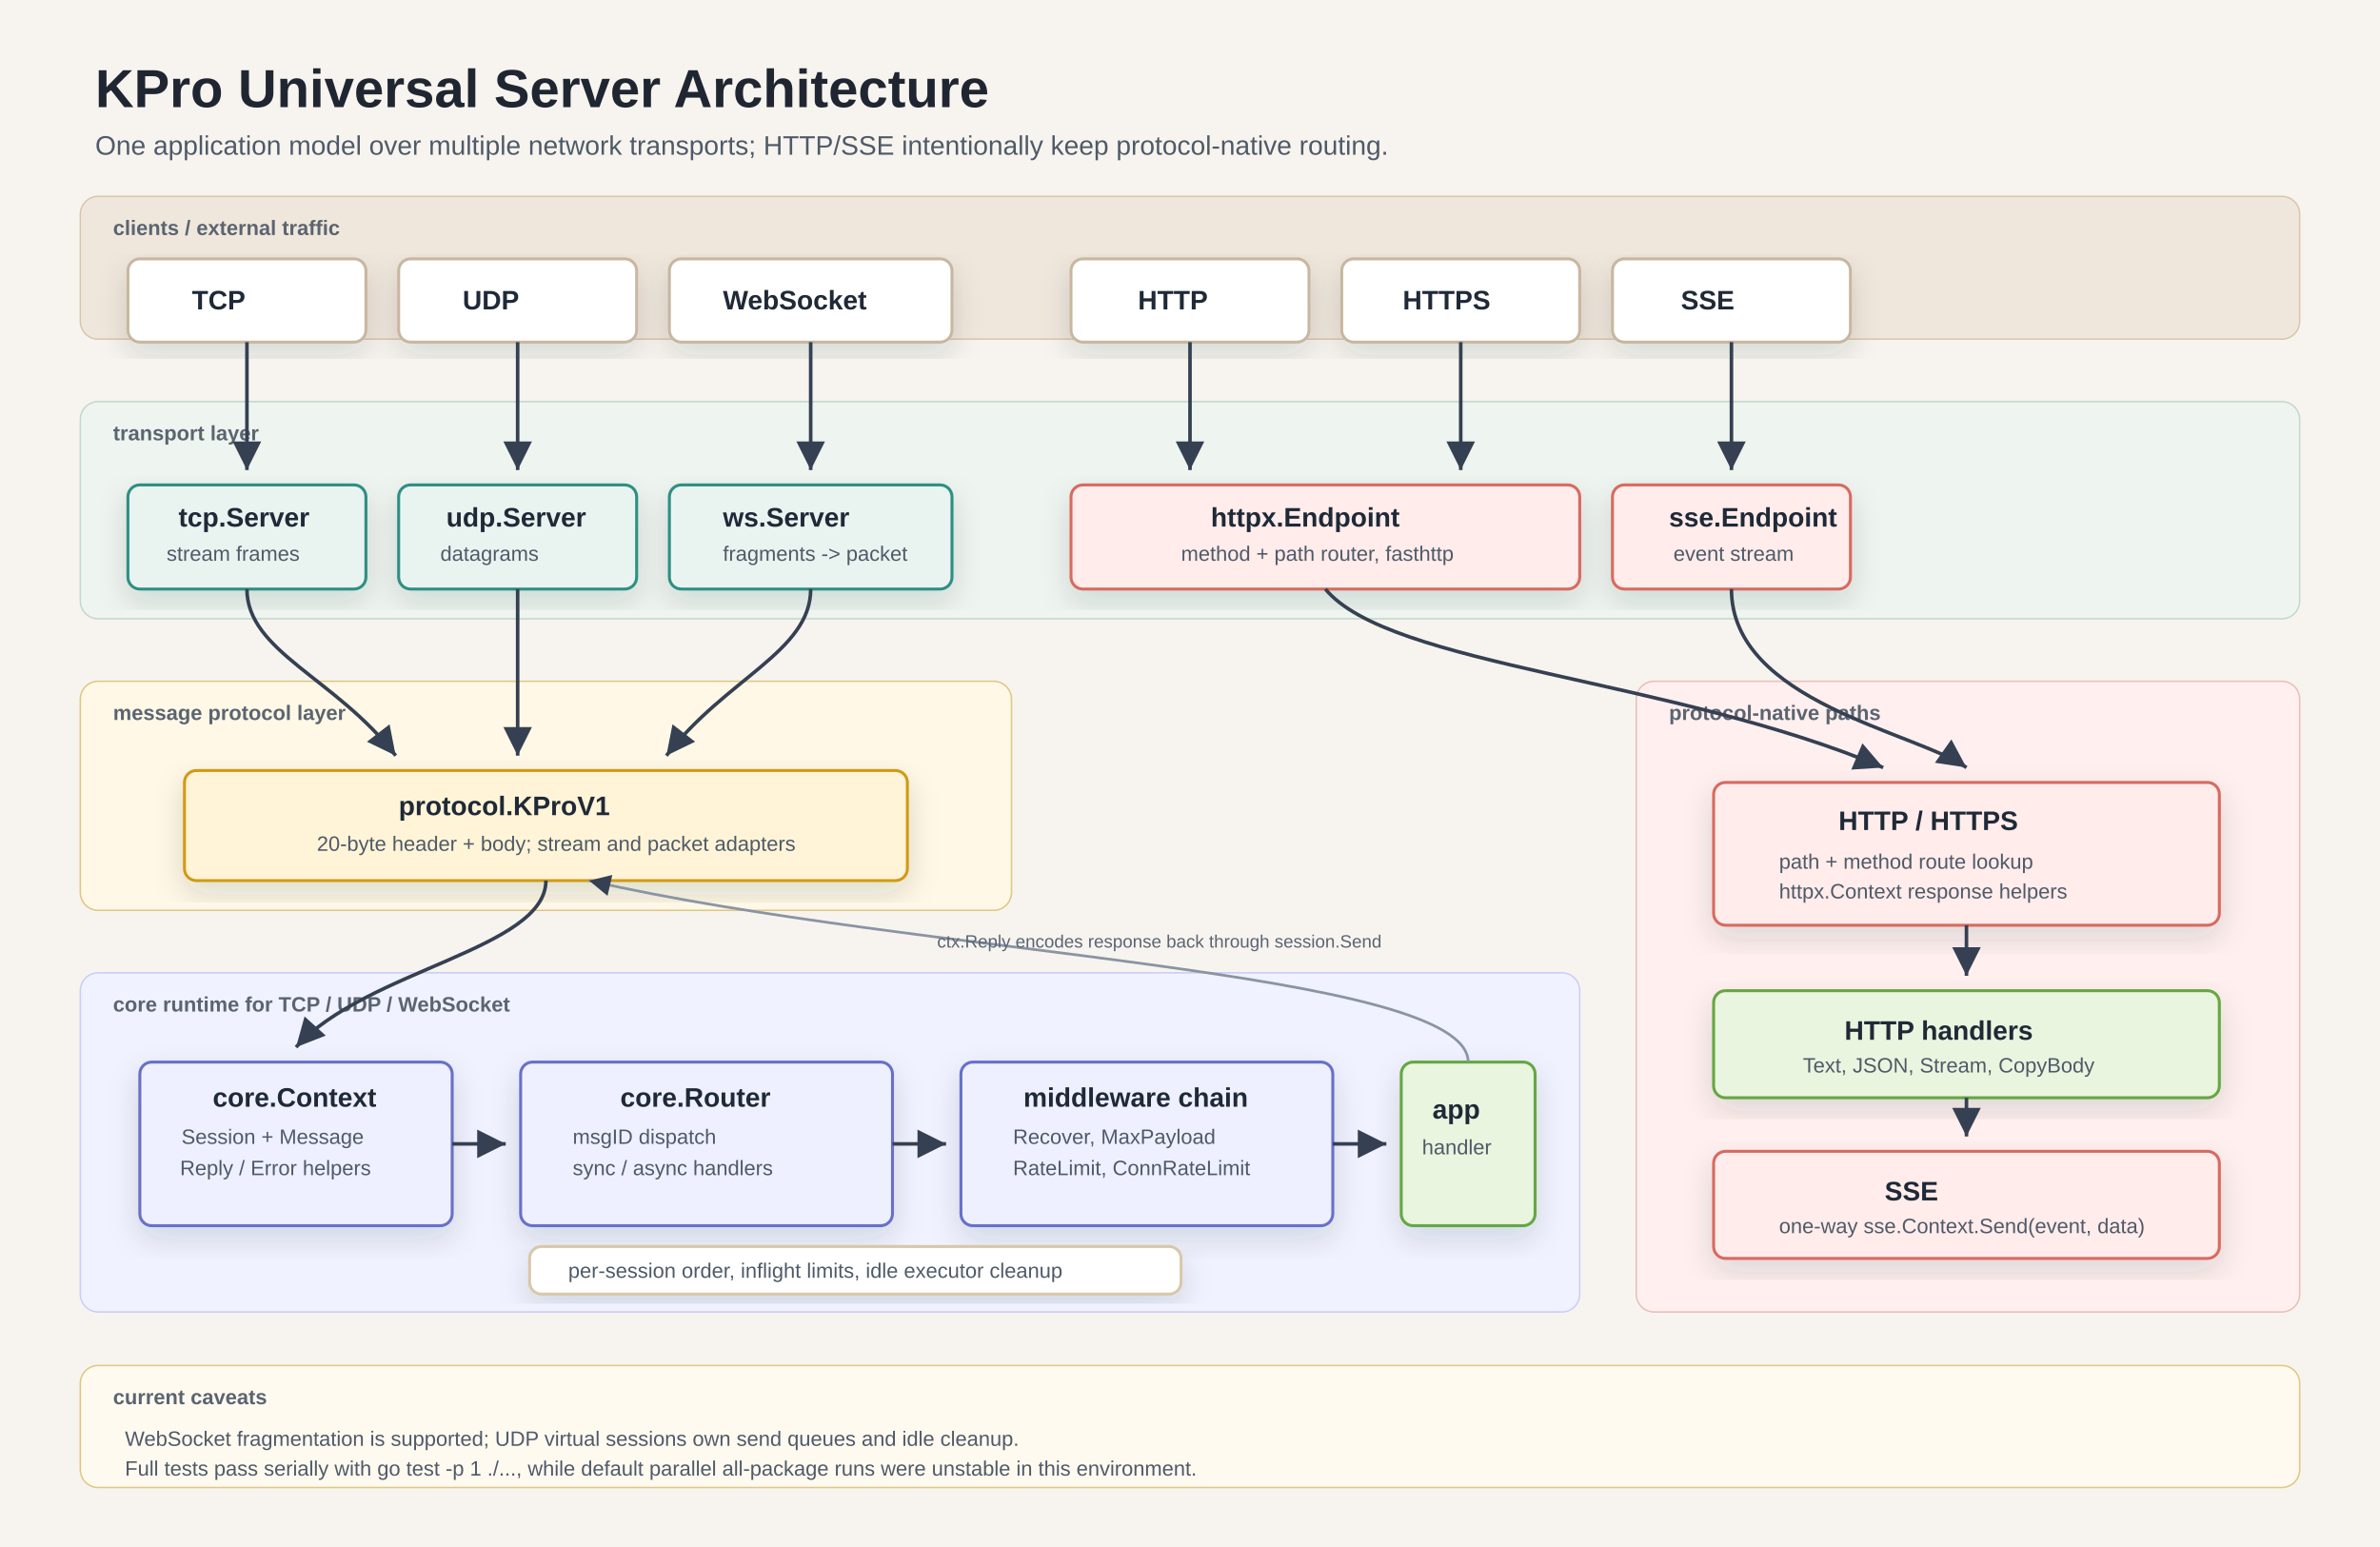
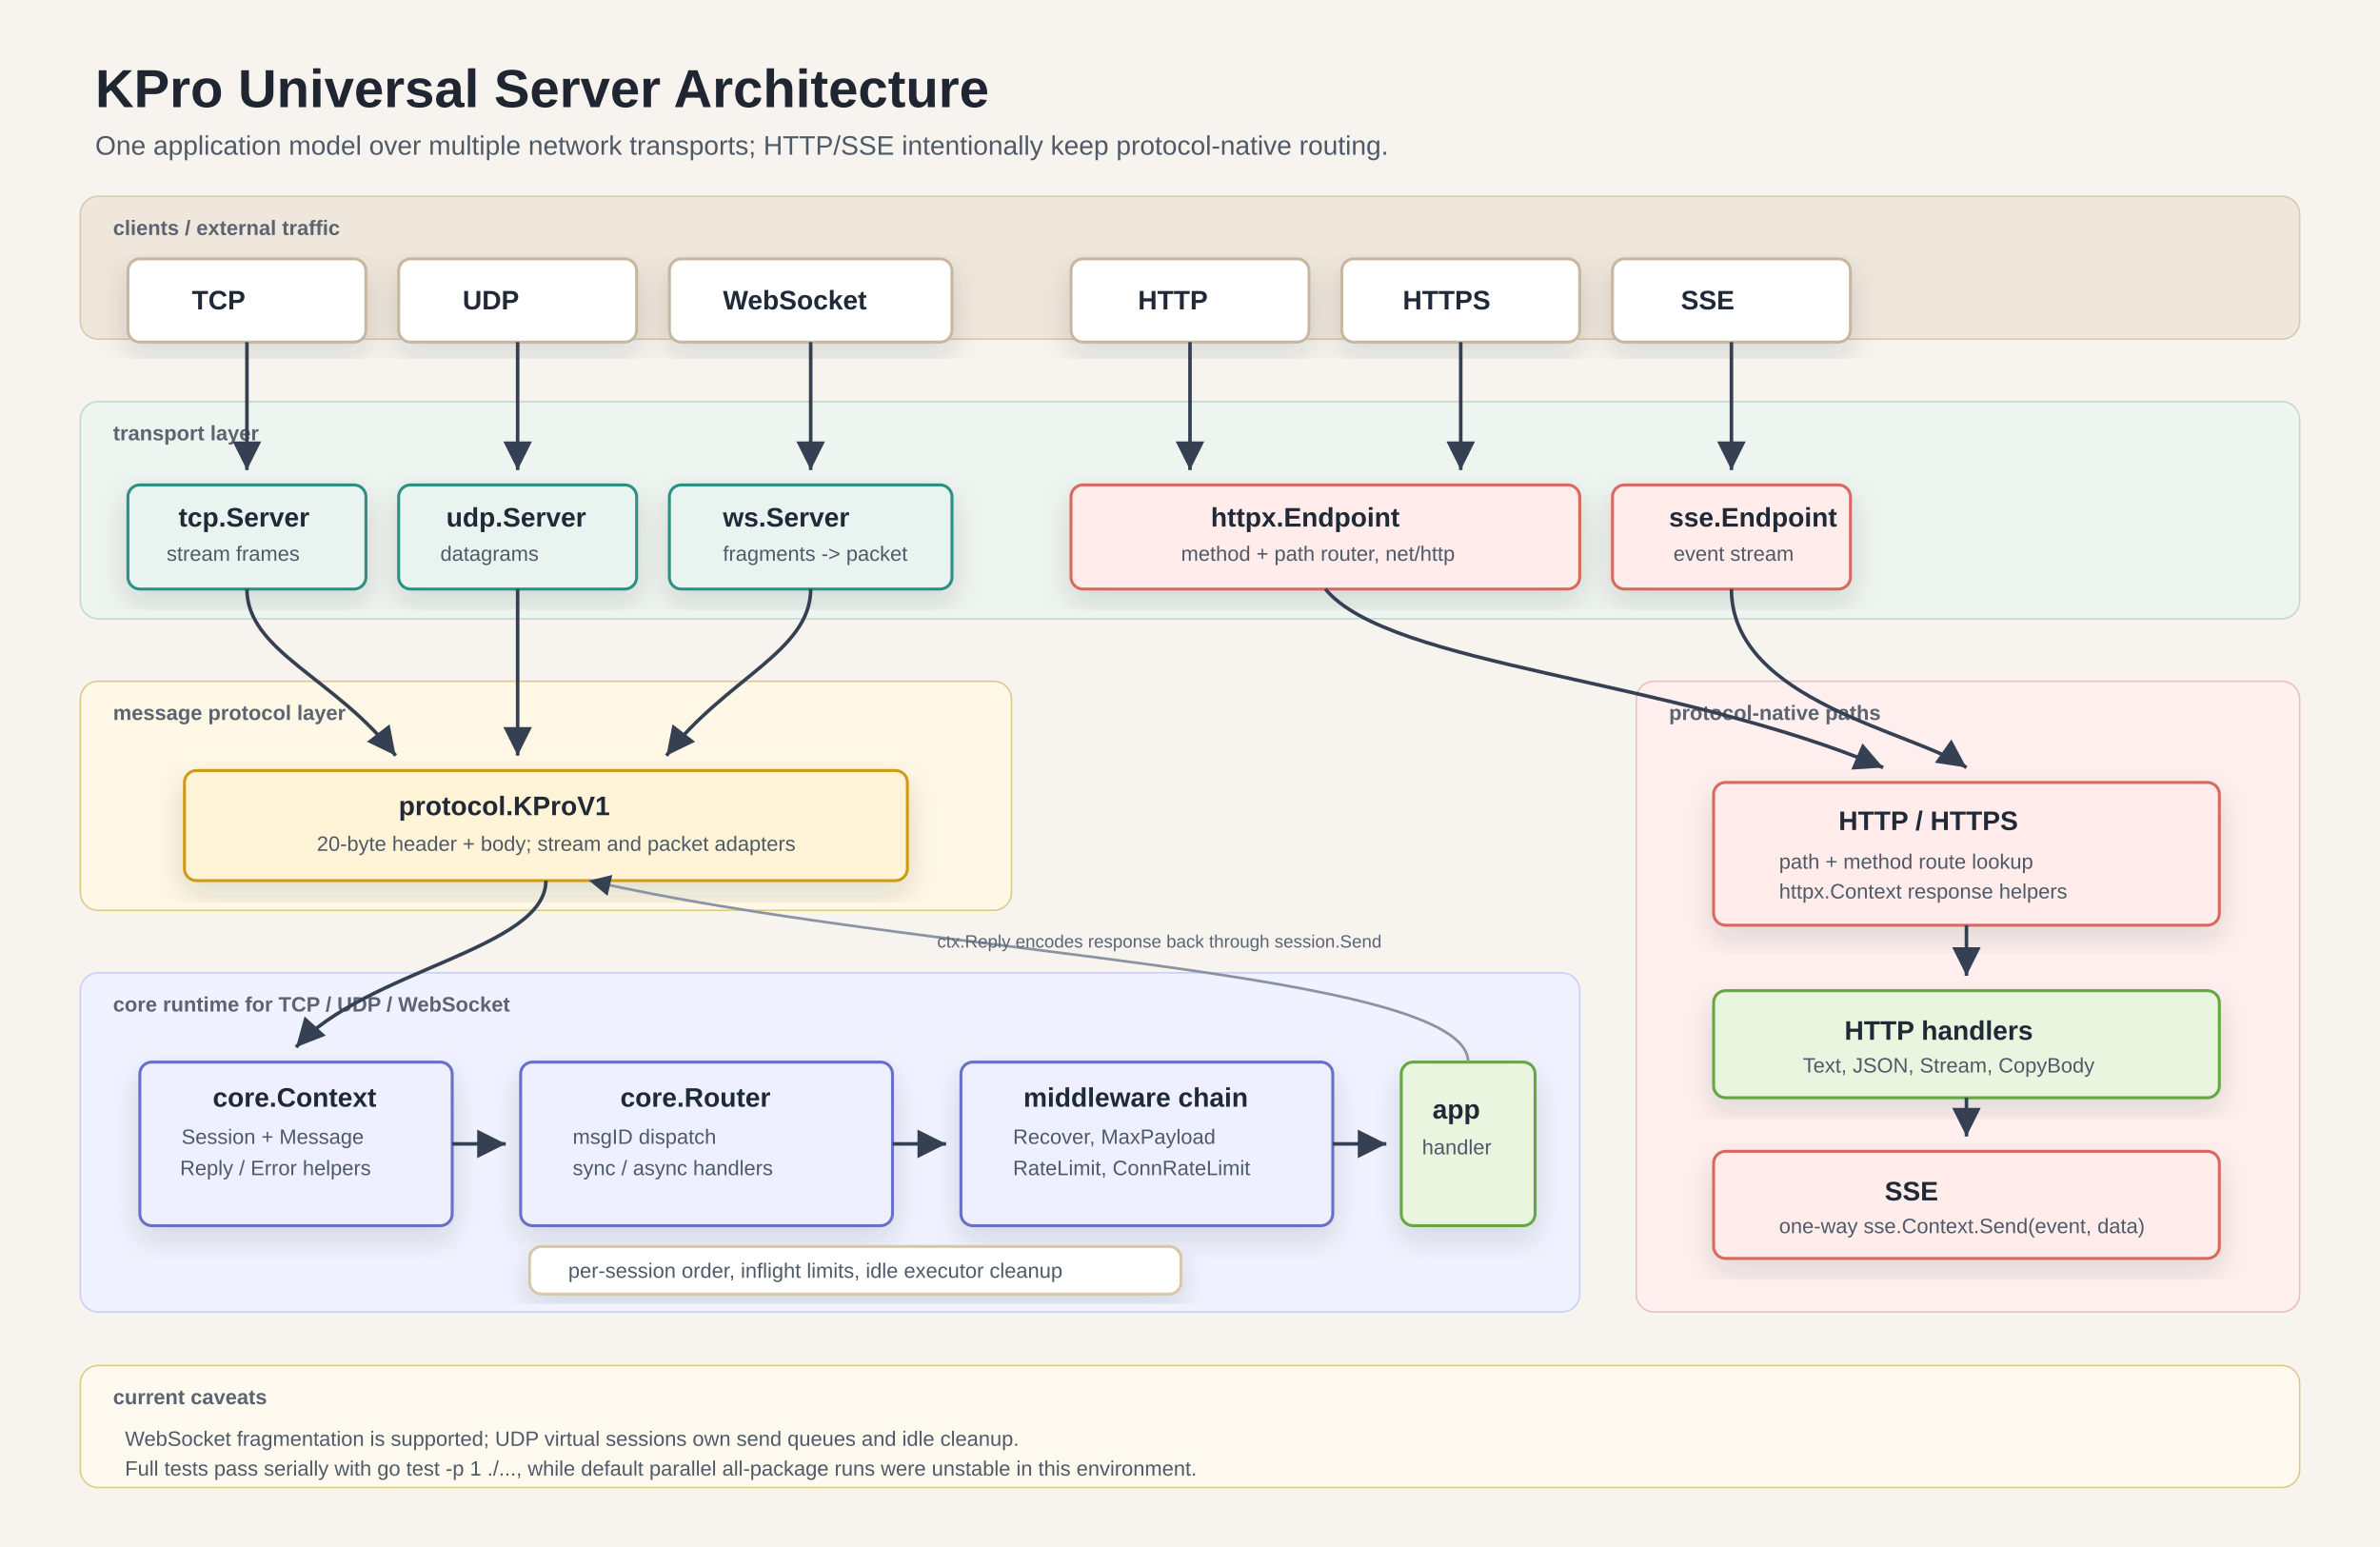
<svg xmlns="http://www.w3.org/2000/svg" width="1600" height="1040" viewBox="0 0 1600 1040" role="img" aria-labelledby="title desc">
  <defs>
    <marker id="arrow" markerWidth="12" markerHeight="12" refX="10" refY="6" orient="auto" markerUnits="strokeWidth">
      <path d="M2,2 L10,6 L2,10 Z" fill="#354052" />
    </marker>
    <marker id="dashedArrow" markerWidth="12" markerHeight="12" refX="10" refY="6" orient="auto" markerUnits="strokeWidth">
      <path d="M2,2 L10,6 L2,10 Z" fill="#8a5a00" />
    </marker>
    <filter id="softShadow" x="-20%" y="-20%" width="140%" height="140%">
      <feDropShadow dx="0" dy="8" stdDeviation="10" flood-color="#1d2430" flood-opacity="0.14" />
    </filter>
    <style>
      .bg { fill: #f7f4ef; }
      .title { font: 700 36px Arial, Helvetica, sans-serif; fill: #202631; }
      .subtitle { font: 400 18px Arial, Helvetica, sans-serif; fill: #4f5a68; }
      .section { font: 700 17px Arial, Helvetica, sans-serif; fill: #344052; letter-spacing: 0; }
      .label { font: 700 18px Arial, Helvetica, sans-serif; fill: #1f2937; }
      .small { font: 400 14px Arial, Helvetica, sans-serif; fill: #4f5a68; }
      .tiny { font: 400 12px Arial, Helvetica, sans-serif; fill: #5a6472; }
      .box { stroke-width: 2; filter: url(#softShadow); }
      .client { fill: #ffffff; stroke: #c8b7a0; }
      .transport { fill: #e9f4f1; stroke: #2f8f83; }
      .protocol { fill: #fff4d7; stroke: #d19a17; }
      .core { fill: #eef0ff; stroke: #6870c9; }
      .business { fill: #e9f5df; stroke: #65a742; }
      .special { fill: #ffeceb; stroke: #d76b61; }
      .note { fill: #ffffff; stroke: #d8c7aa; }
      .line { fill: none; stroke: #354052; stroke-width: 2.4; marker-end: url(#arrow); }
      .dash { fill: none; stroke: #8a5a00; stroke-width: 2.2; stroke-dasharray: 8 8; marker-end: url(#dashedArrow); }
      .mutedLine { fill: none; stroke: #8a94a3; stroke-width: 1.8; marker-end: url(#arrow); }
      .bandLabel { font: 700 14px Arial, Helvetica, sans-serif; fill: #5b6470; }
    </style>
  </defs>
  <rect class="bg" x="0" y="0" width="1600" height="1040" />
  <text class="title" x="64" y="72">KPro Universal Server Architecture</text>
  <text class="subtitle" x="64" y="104">One application model over multiple network transports; HTTP/SSE intentionally keep protocol-native routing.</text>
  <rect x="54" y="132" width="1492" height="96" rx="12" fill="#efe7dc" stroke="#d8c7aa" />
  <text class="bandLabel" x="76" y="158">clients / external traffic</text>
  <rect class="box client" x="86" y="174" width="160" height="56" rx="8" />
  <text class="label" x="129" y="208">TCP</text>
  <rect class="box client" x="268" y="174" width="160" height="56" rx="8" />
  <text class="label" x="311" y="208">UDP</text>
  <rect class="box client" x="450" y="174" width="190" height="56" rx="8" />
  <text class="label" x="486" y="208">WebSocket</text>
  <rect class="box client" x="720" y="174" width="160" height="56" rx="8" />
  <text class="label" x="765" y="208">HTTP</text>
  <rect class="box client" x="902" y="174" width="160" height="56" rx="8" />
  <text class="label" x="943" y="208">HTTPS</text>
  <rect class="box client" x="1084" y="174" width="160" height="56" rx="8" />
  <text class="label" x="1130" y="208">SSE</text>
  <rect x="54" y="270" width="1492" height="146" rx="12" fill="#eef4ef" stroke="#c3d8cb" />
  <text class="bandLabel" x="76" y="296">transport layer</text>
  <rect class="box transport" x="86" y="326" width="160" height="70" rx="8" />
  <text class="label" x="120" y="354">tcp.Server</text>
  <text class="small" x="112" y="377">stream frames</text>
  <rect class="box transport" x="268" y="326" width="160" height="70" rx="8" />
  <text class="label" x="300" y="354">udp.Server</text>
  <text class="small" x="296" y="377">datagrams</text>
  <rect class="box transport" x="450" y="326" width="190" height="70" rx="8" />
  <text class="label" x="486" y="354">ws.Server</text>
  <text class="small" x="486" y="377">fragments -&gt; packet</text>
  <rect class="box special" x="720" y="326" width="342" height="70" rx="8" />
  <text class="label" x="814" y="354">httpx.Endpoint</text>
-   <text class="small" x="794" y="377">method + path router, fasthttp</text>
+   <text class="small" x="794" y="377">method + path router, net/http</text>
  <rect class="box special" x="1084" y="326" width="160" height="70" rx="8" />
  <text class="label" x="1122" y="354">sse.Endpoint</text>
  <text class="small" x="1125" y="377">event stream</text>
  <path class="line" d="M166 230 L166 316" />
  <path class="line" d="M348 230 L348 316" />
  <path class="line" d="M545 230 L545 316" />
  <path class="line" d="M800 230 L800 316" />
  <path class="line" d="M982 230 L982 316" />
  <path class="line" d="M1164 230 L1164 316" />
  <rect x="54" y="458" width="626" height="154" rx="12" fill="#fff8e6" stroke="#dfc782" />
  <text class="bandLabel" x="76" y="484">message protocol layer</text>
  <rect class="box protocol" x="124" y="518" width="486" height="74" rx="8" />
  <text class="label" x="268" y="548">protocol.KProV1</text>
  <text class="small" x="213" y="572">20-byte header + body; stream and packet adapters</text>
  <path class="line" d="M166 396 C166 438, 226 456, 266 508" />
  <path class="line" d="M348 396 L348 508" />
  <path class="line" d="M545 396 C545 438, 488 456, 448 508" />
  <rect x="54" y="654" width="1008" height="228" rx="12" fill="#f0f2ff" stroke="#c9cef8" />
  <text class="bandLabel" x="76" y="680">core runtime for TCP / UDP / WebSocket</text>
  <rect class="box core" x="94" y="714" width="210" height="110" rx="8" />
  <text class="label" x="143" y="744">core.Context</text>
  <text class="small" x="122" y="769">Session + Message</text>
  <text class="small" x="121" y="790">Reply / Error helpers</text>
  <rect class="box core" x="350" y="714" width="250" height="110" rx="8" />
  <text class="label" x="417" y="744">core.Router</text>
  <text class="small" x="385" y="769">msgID dispatch</text>
  <text class="small" x="385" y="790">sync / async handlers</text>
  <rect class="box core" x="646" y="714" width="250" height="110" rx="8" />
  <text class="label" x="688" y="744">middleware chain</text>
  <text class="small" x="681" y="769">Recover, MaxPayload</text>
  <text class="small" x="681" y="790">RateLimit, ConnRateLimit</text>
  <rect class="box business" x="942" y="714" width="90" height="110" rx="8" />
  <text class="label" x="963" y="752">app</text>
  <text class="small" x="956" y="776">handler</text>
  <path class="line" d="M367 592 C367 638, 246 652, 199 704" />
  <path class="line" d="M304 769 L340 769" />
  <path class="line" d="M600 769 L636 769" />
  <path class="line" d="M896 769 L932 769" />
  <path class="mutedLine" d="M987 714 C987 652, 614 642, 396 592" />
  <text class="tiny" x="630" y="637">ctx.Reply encodes response back through session.Send</text>
  <rect class="box note" x="356" y="838" width="438" height="32" rx="8" />
  <text class="small" x="382" y="859">per-session order, inflight limits, idle executor cleanup</text>
  <rect x="1100" y="458" width="446" height="424" rx="12" fill="#fff0ef" stroke="#e9beb9" />
  <text class="bandLabel" x="1122" y="484">protocol-native paths</text>
  <rect class="box special" x="1152" y="526" width="340" height="96" rx="8" />
  <text class="label" x="1236" y="558">HTTP / HTTPS</text>
  <text class="small" x="1196" y="584">path + method route lookup</text>
  <text class="small" x="1196" y="604">httpx.Context response helpers</text>
  <rect class="box business" x="1152" y="666" width="340" height="72" rx="8" />
  <text class="label" x="1240" y="699">HTTP handlers</text>
  <text class="small" x="1212" y="721">Text, JSON, Stream, CopyBody</text>
  <rect class="box special" x="1152" y="774" width="340" height="72" rx="8" />
  <text class="label" x="1267" y="807">SSE</text>
  <text class="small" x="1196" y="829">one-way sse.Context.Send(event, data)</text>
  <path class="line" d="M891 396 C934 448, 1124 456, 1266 516" />
  <path class="line" d="M1164 396 C1164 472, 1288 492, 1322 516" />
  <path class="line" d="M1322 622 L1322 656" />
  <path class="line" d="M1322 738 L1322 764" />
  <rect x="54" y="918" width="1492" height="82" rx="12" fill="#fffaf0" stroke="#dfc782" />
  <text class="bandLabel" x="76" y="944">current caveats</text>
  <text class="small" x="84" y="972">WebSocket fragmentation is supported; UDP virtual sessions own send queues and idle cleanup.</text>
  <text class="small" x="84" y="992">Full tests pass serially with go test -p 1 ./..., while default parallel all-package runs were unstable in this environment.</text>
</svg>
